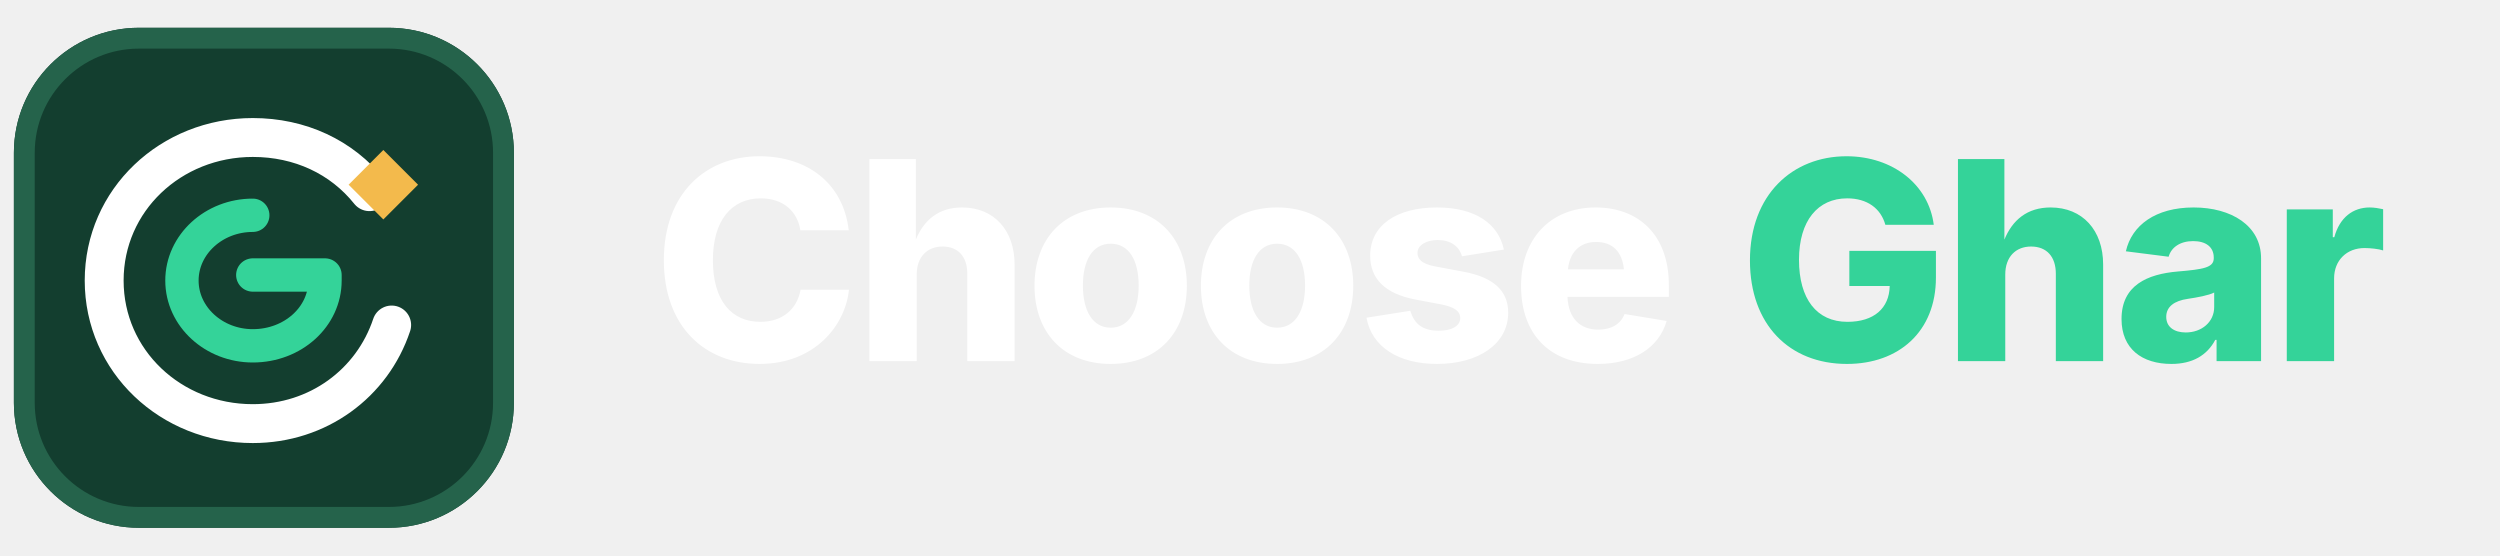
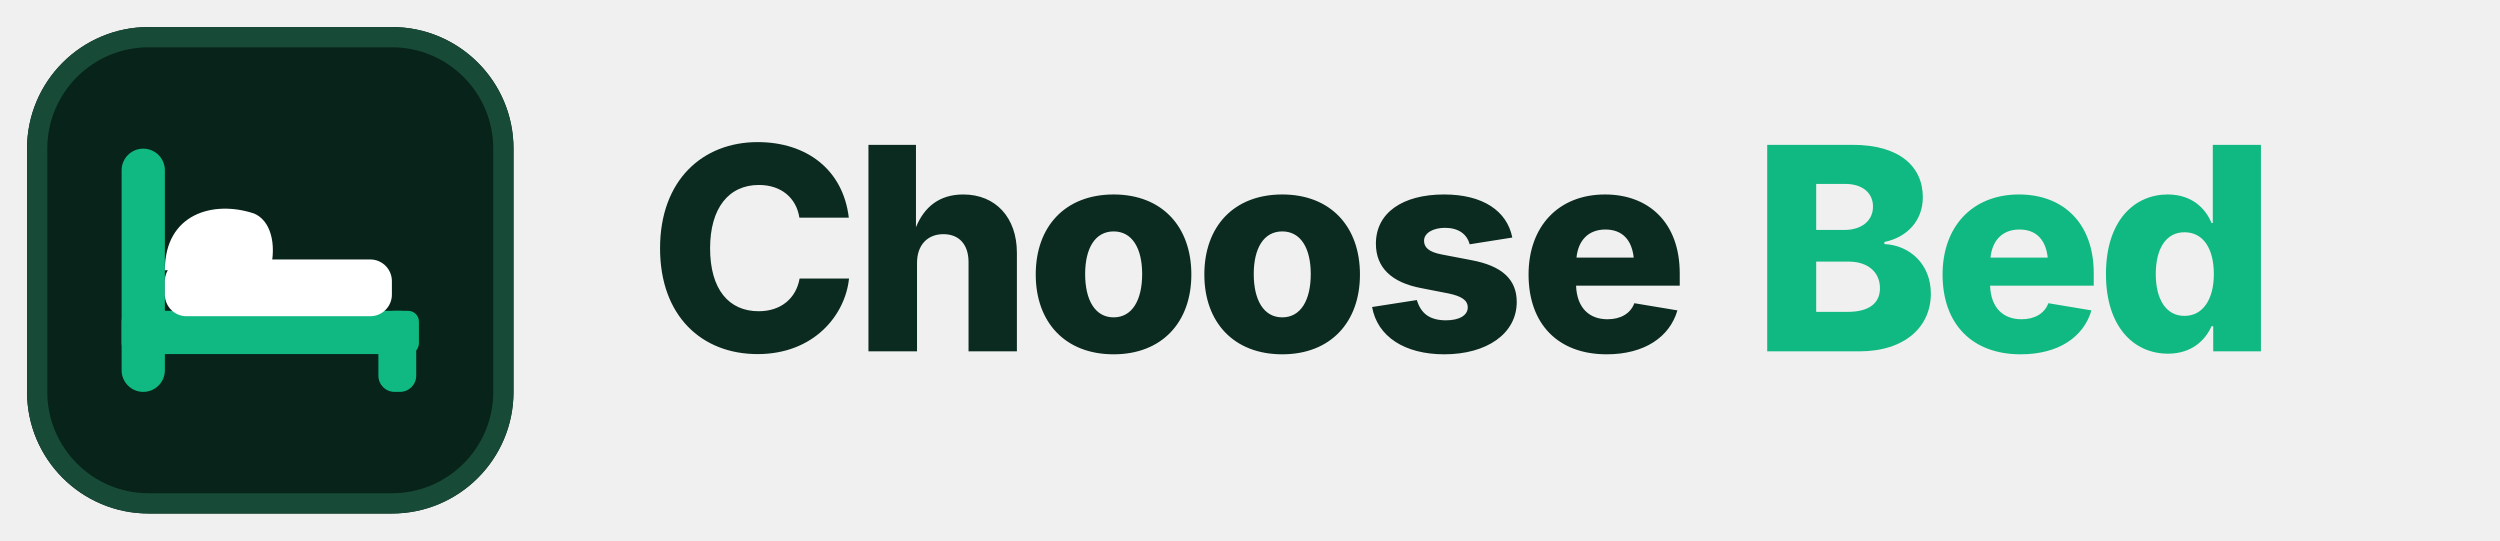
- <svg xmlns="http://www.w3.org/2000/svg" width="180" height="40" viewBox="0 0 180 40" fill="none">
-   <g transform="translate(1, 2)">
-     <rect width="36" height="36" rx="9" fill="#133E2F" />
-     <rect x="0.75" y="0.75" width="34.5" height="34.5" rx="8.25" stroke="#25634B" stroke-width="1.5" />
-     <path d="M25.6 11.8C23.6 9.3 20.6 7.9 17.2 7.9C11.3 7.9 6.5 12.4 6.5 18.2C6.5 24 11.3 28.5 17.2 28.5C21.9 28.5 25.8 25.6 27.2 21.4" stroke="#FFFFFF" stroke-width="2.8" stroke-linecap="round" stroke-linejoin="round" />
-     <path d="M17.2 13.5C14.4 13.5 12.1 15.6 12.1 18.2C12.1 20.8 14.4 22.9 17.2 22.9C20.1 22.9 22.4 20.8 22.4 18.2V17.8H17.2" stroke="#34D399" stroke-width="2.4" stroke-linecap="round" stroke-linejoin="round" />
-     <path d="M26.6 8.8L29.1 11.3L26.6 13.8L24.1 11.3Z" fill="#F3BA4C" />
+ <svg xmlns="http://www.w3.org/2000/svg" width="185" height="40" viewBox="0 0 185 40" fill="none">
+   <g transform="translate(2, 2)">
+     <rect width="36" height="36" rx="9" fill="#082319" />
+     <rect x="0.75" y="0.75" width="34.5" height="34.5" rx="8.25" stroke="#174A37" stroke-width="1.5" />
+     <rect x="7" y="9" width="3.2" height="18" rx="1.6" fill="#10B981" />
+     <rect x="7" y="21" width="22" height="3.2" rx="0.8" fill="#10B981" />
+     <rect x="26" y="21" width="2.8" height="6" rx="1.2" fill="#10B981" />
+     <path d="M10.2 18C10.2 13.8 13.8 12.8 16.8 13.8C18 14.3 18.5 16 18 18H10.2Z" fill="#FFFFFF" />
+     <rect x="10.2" y="17.2" width="16.8" height="4.2" rx="1.6" fill="#FFFFFF" />
  </g>
-   <text x="47" y="26" font-family="'Inter', 'Satoshi', -apple-system, BlinkMacSystemFont, 'Segoe UI', Roboto, sans-serif" font-size="20" font-weight="800" letter-spacing="-0.02em">
-     <tspan fill="#FFFFFF">Choose </tspan>
-     <tspan fill="#34D399">Ghar</tspan>
+   <text x="48" y="26" font-family="'Inter', 'Satoshi', -apple-system, BlinkMacSystemFont, 'Segoe UI', Roboto, sans-serif" font-size="21" font-weight="800" letter-spacing="-0.025em">
+     <tspan fill="#0B2B20">Choose </tspan>
+     <tspan fill="#10B981">Bed</tspan>
  </text>
</svg>
